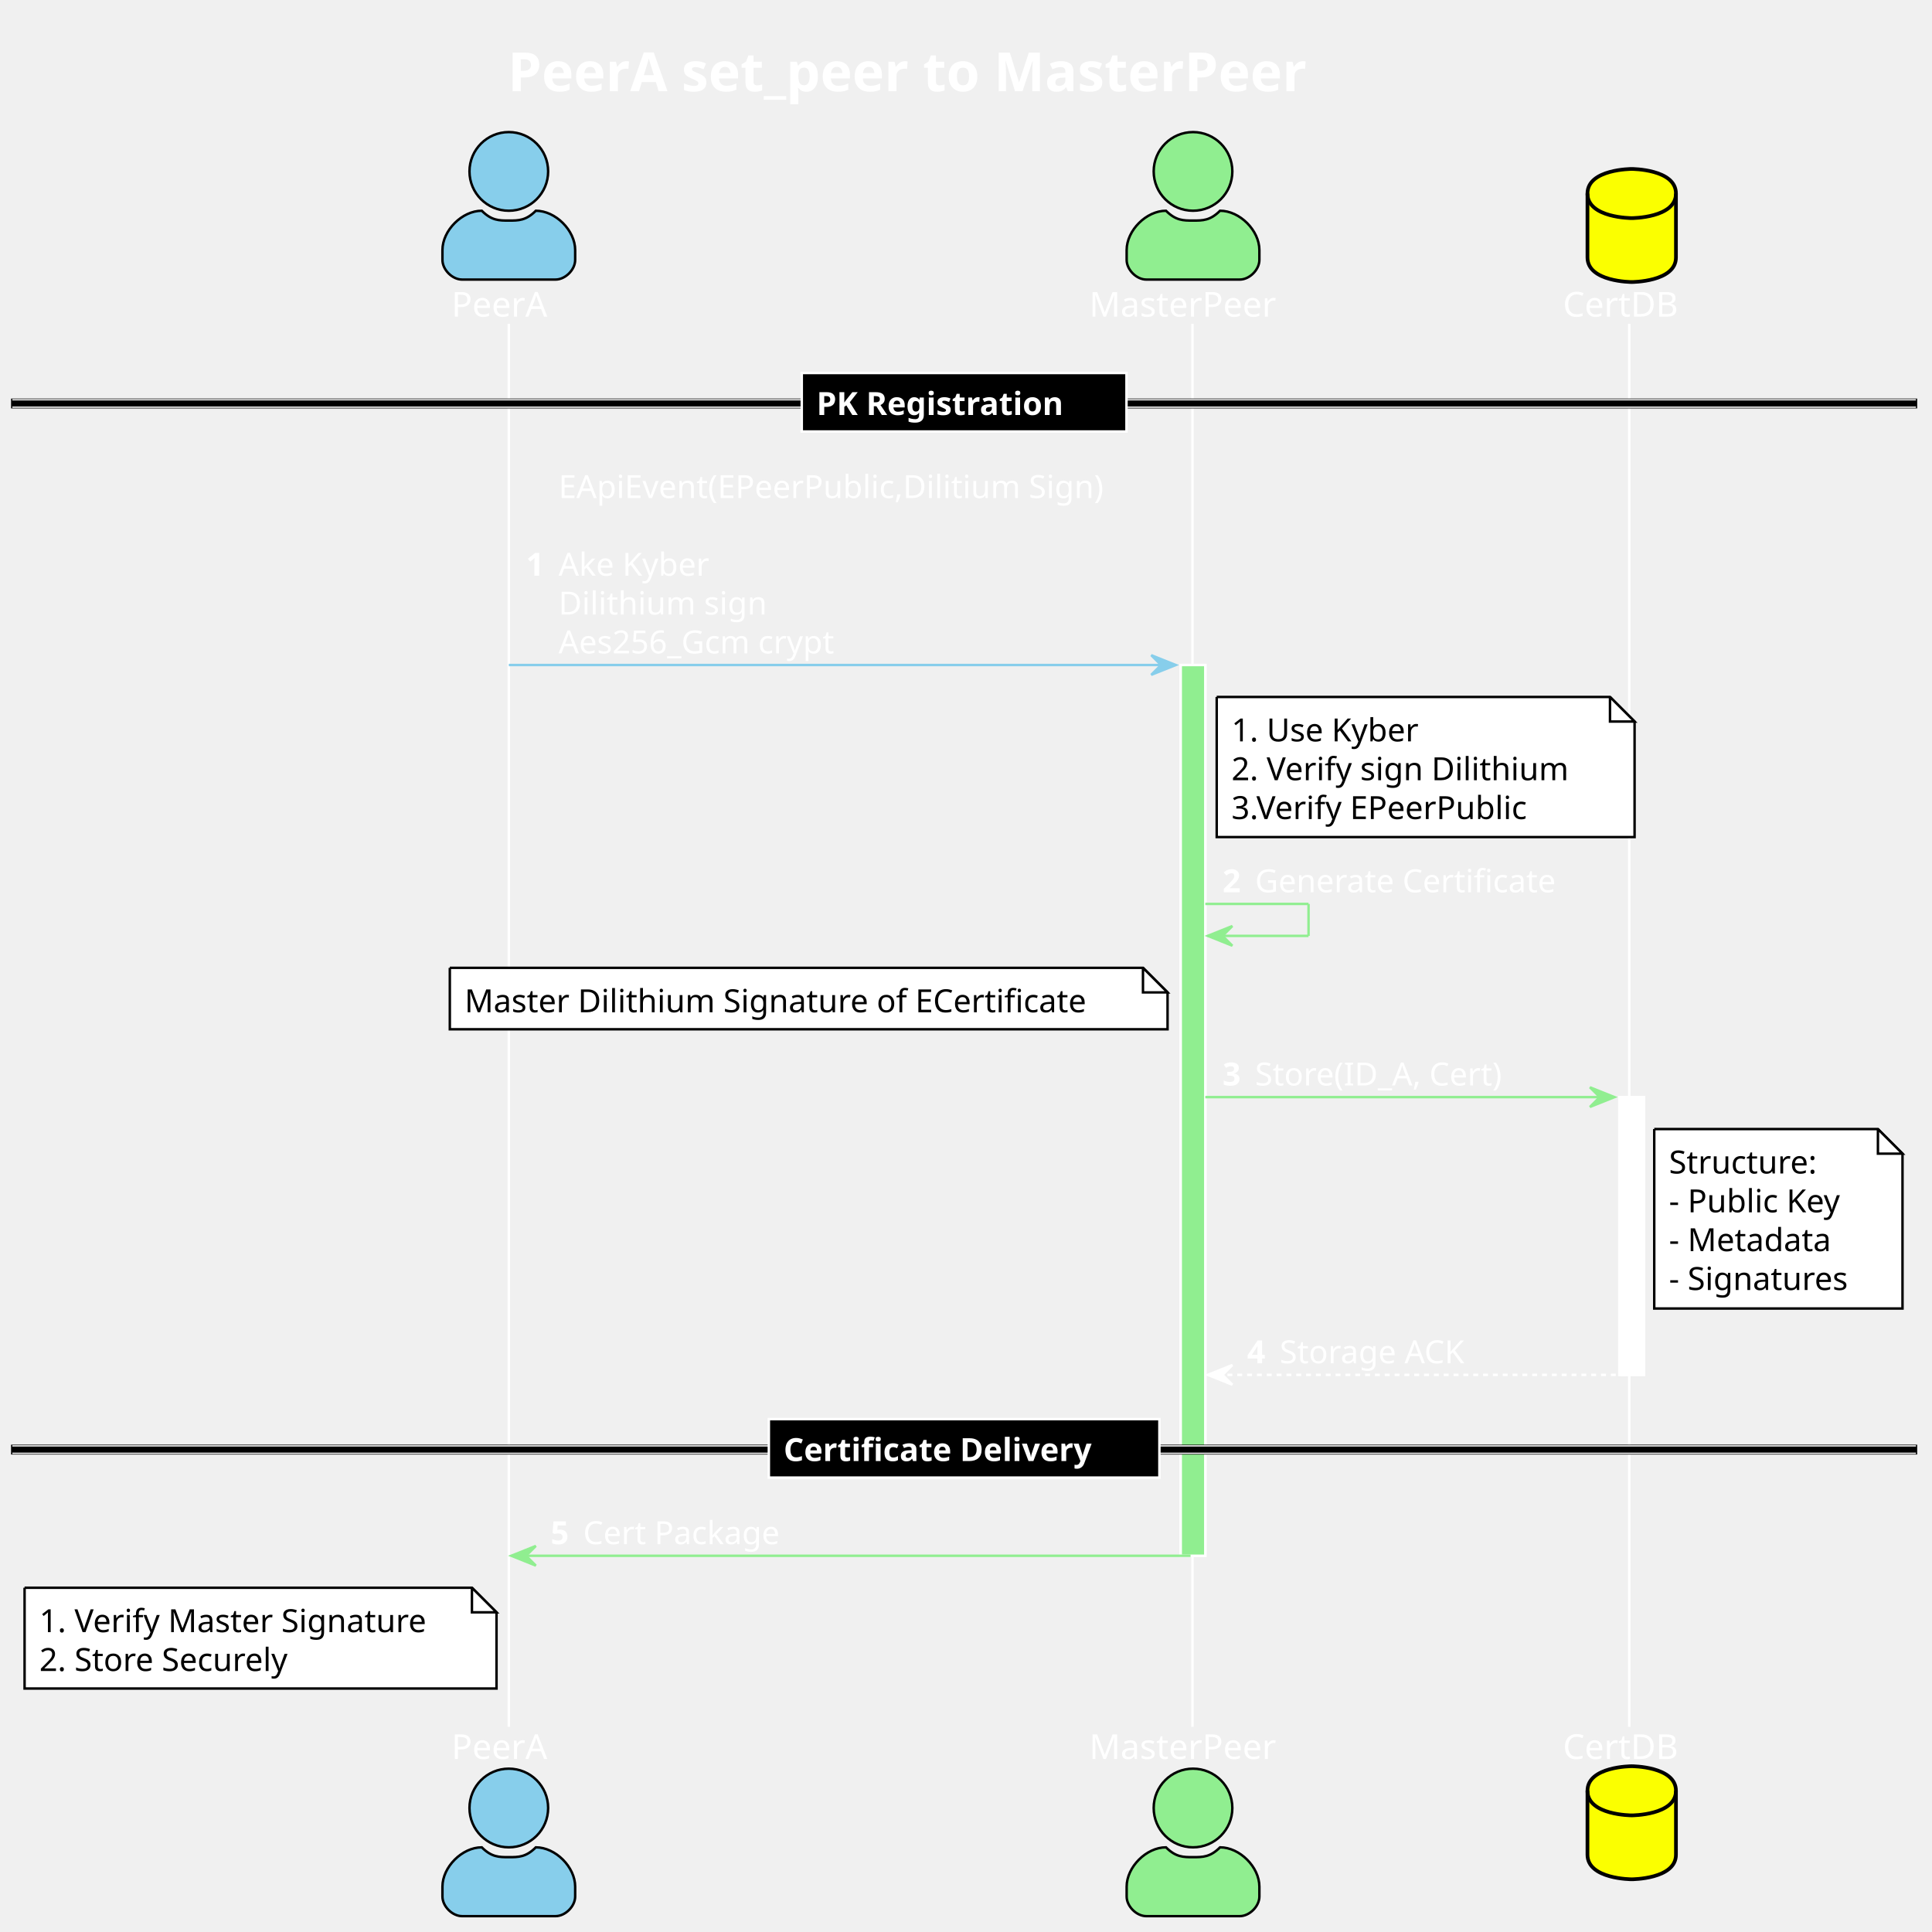
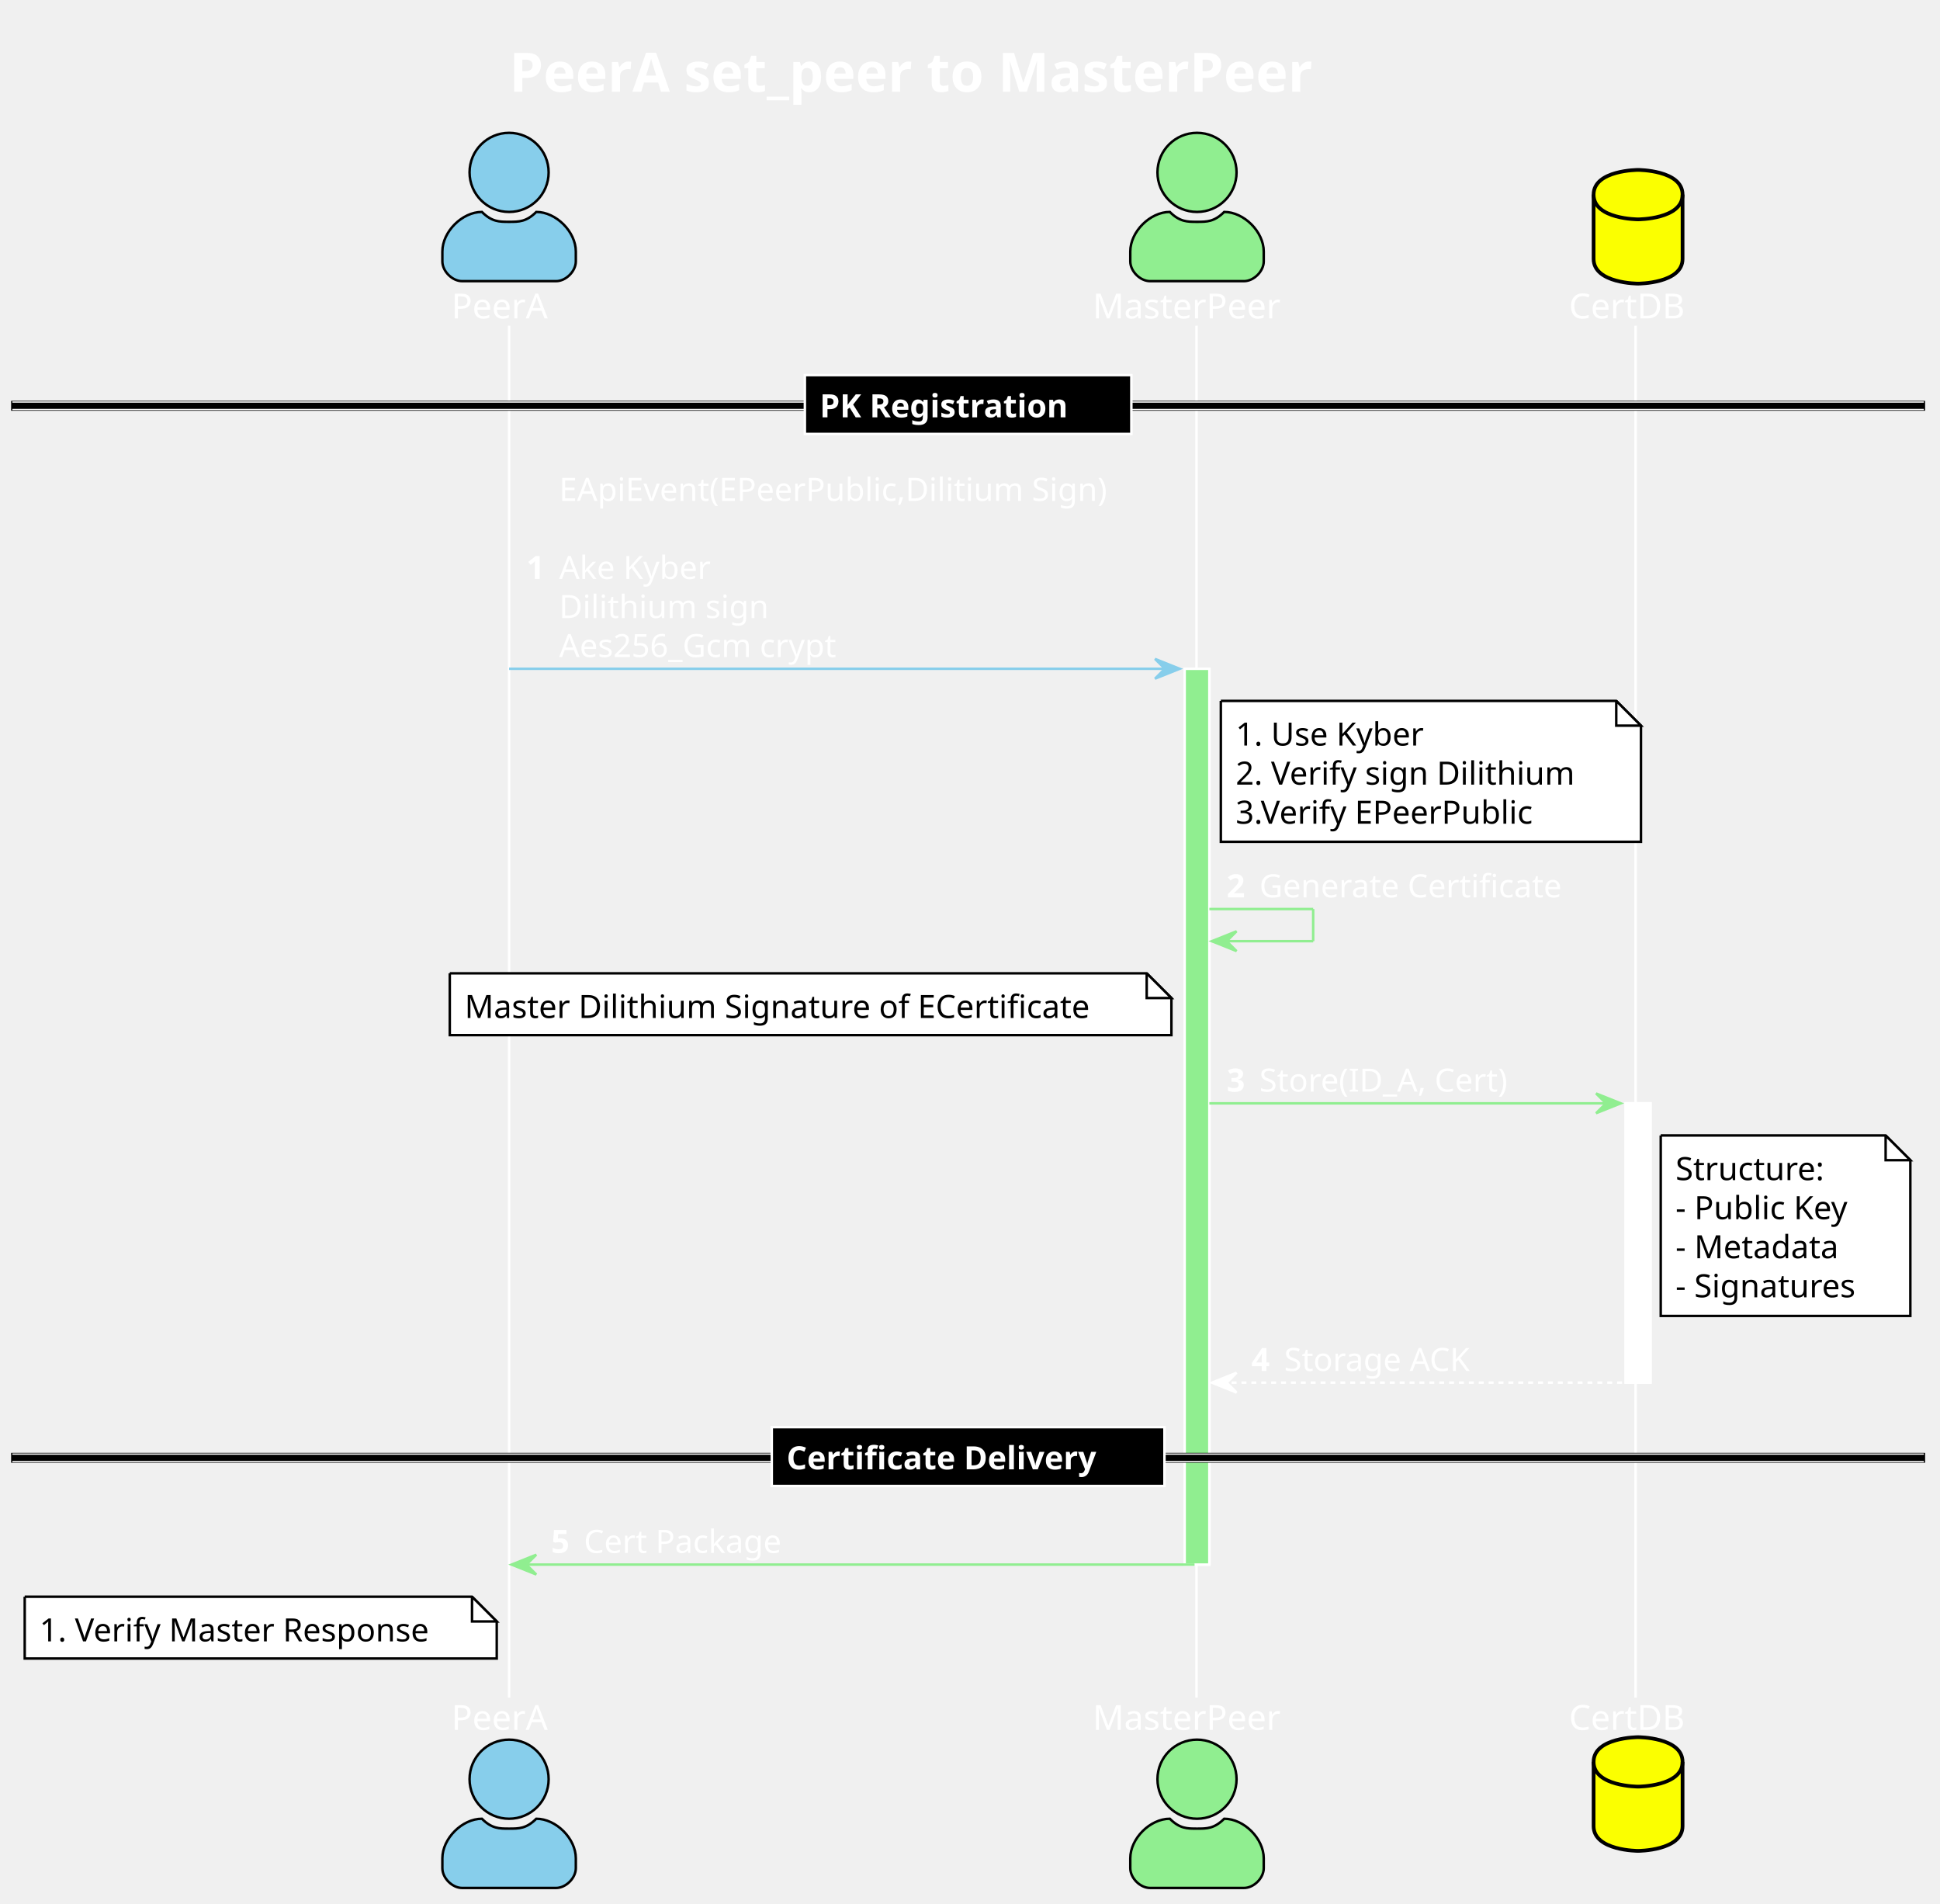
- <svg xmlns="http://www.w3.org/2000/svg" contentStyleType="text/css" data-diagram-type="SEQUENCE" height="786px" preserveAspectRatio="none" style="width:786px;height:786px;background:#000000;" version="1.1" viewBox="0 0 786 786" width="786px" zoomAndPan="magnify">
+ <svg xmlns="http://www.w3.org/2000/svg" contentStyleType="text/css" data-diagram-type="SEQUENCE" height="770px" preserveAspectRatio="none" style="width:785px;height:770px;background:#000000;" version="1.1" viewBox="0 0 785 770" width="785px" zoomAndPan="magnify">
  <defs />
  <g>
-     <text fill="#FFFFFF" font-family="Verdana" font-size="22" font-weight="bold" lengthAdjust="spacing" textLength="370.348" x="206.564" y="37.118">PeerA set_peer to MasterPeer</text>
+     <text fill="#FFFFFF" font-family="Verdana" font-size="22" font-weight="bold" lengthAdjust="spacing" textLength="370.348" x="206.064" y="37.118">PeerA set_peer to MasterPeer</text>
    <g>
-       <rect fill="#90EE90" height="362.391" style="stroke:#FFFFFF;stroke-width:1;" width="10" x="480.358" y="270.548" />
+       <rect fill="#90EE90" height="362.391" style="stroke:#FFFFFF;stroke-width:1;" width="10" x="479.358" y="270.548" />
    </g>
    <g>
-       <rect fill="#FFFFFF" height="112.997" style="stroke:#FFFFFF;stroke-width:1;" width="10" x="658.832" y="446.344" />
+       <rect fill="#FFFFFF" height="112.997" style="stroke:#FFFFFF;stroke-width:1;" width="10" x="657.832" y="446.344" />
    </g>
    <g>
-       <rect fill="#000000" fill-opacity="0" height="570.786" width="8" x="203" y="131.752" />
-       <line style="stroke:#FFFFFF;stroke-width:1;" x1="207" x2="207" y1="131.752" y2="702.538" />
+       <rect fill="#000000" fill-opacity="0" height="554.986" width="8" x="202" y="131.752" />
+       <line style="stroke:#FFFFFF;stroke-width:1;" x1="206" x2="206" y1="131.752" y2="686.738" />
    </g>
    <g>
-       <rect fill="#000000" fill-opacity="0" height="570.786" width="8" x="481.358" y="131.752" />
-       <line style="stroke:#FFFFFF;stroke-width:1;" x1="485.144" x2="485.144" y1="131.752" y2="702.538" />
+       <rect fill="#000000" fill-opacity="0" height="554.986" width="8" x="480.358" y="131.752" />
+       <line style="stroke:#FFFFFF;stroke-width:1;" x1="484.144" x2="484.144" y1="131.752" y2="686.738" />
    </g>
    <g>
-       <rect fill="#000000" fill-opacity="0" height="570.786" width="8" x="659.832" y="131.752" />
-       <line style="stroke:#FFFFFF;stroke-width:1;" x1="662.836" x2="662.836" y1="131.752" y2="702.538" />
+       <rect fill="#000000" fill-opacity="0" height="554.986" width="8" x="658.832" y="131.752" />
+       <line style="stroke:#FFFFFF;stroke-width:1;" x1="661.836" x2="661.836" y1="131.752" y2="686.738" />
    </g>
    <g class="participant participant-head" data-participant="PA">
-       <text fill="#FFFFFF" font-family="Verdana" font-size="14" lengthAdjust="spacing" textLength="40.667" x="183.667" y="128.812">PeerA</text>
-       <ellipse cx="207" cy="69.737" fill="#87CEEB" rx="16" ry="16" style="stroke:#000000;stroke-width:1;" />
-       <path d="M207,89.737 C211,89.737 214,89.737 218,85.737 C226,85.737 234,93.737 234,101.737 L234,105.737 C234,109.737 230,113.737 226,113.737 L188,113.737 C184,113.737 180,109.737 180,105.737 L180,101.737 C180,93.737 188,85.737 196,85.737 C200,89.737 203,89.737 207,89.737" fill="#87CEEB" style="stroke:#000000;stroke-width:1;" />
+       <text fill="#FFFFFF" font-family="Verdana" font-size="14" lengthAdjust="spacing" textLength="40.667" x="182.667" y="128.812">PeerA</text>
+       <ellipse cx="206" cy="69.737" fill="#87CEEB" rx="16" ry="16" style="stroke:#000000;stroke-width:1;" />
+       <path d="M206,89.737 C210,89.737 213,89.737 217,85.737 C225,85.737 233,93.737 233,101.737 L233,105.737 C233,109.737 229,113.737 225,113.737 L187,113.737 C183,113.737 179,109.737 179,105.737 L179,101.737 C179,93.737 187,85.737 195,85.737 C199,89.737 202,89.737 206,89.737" fill="#87CEEB" style="stroke:#000000;stroke-width:1;" />
    </g>
    <g class="participant participant-tail" data-participant="PA">
-       <text fill="#FFFFFF" font-family="Verdana" font-size="14" lengthAdjust="spacing" textLength="40.667" x="183.667" y="715.613">PeerA</text>
-       <ellipse cx="207" cy="735.552" fill="#87CEEB" rx="16" ry="16" style="stroke:#000000;stroke-width:1;" />
-       <path d="M207,755.552 C211,755.552 214,755.552 218,751.552 C226,751.552 234,759.552 234,767.552 L234,771.552 C234,775.552 230,779.552 226,779.552 L188,779.552 C184,779.552 180,775.552 180,771.552 L180,767.552 C180,759.552 188,751.552 196,751.552 C200,755.552 203,755.552 207,755.552" fill="#87CEEB" style="stroke:#000000;stroke-width:1;" />
+       <text fill="#FFFFFF" font-family="Verdana" font-size="14" lengthAdjust="spacing" textLength="40.667" x="182.667" y="699.813">PeerA</text>
+       <ellipse cx="206" cy="719.753" fill="#87CEEB" rx="16" ry="16" style="stroke:#000000;stroke-width:1;" />
+       <path d="M206,739.753 C210,739.753 213,739.753 217,735.753 C225,735.753 233,743.753 233,751.753 L233,755.753 C233,759.753 229,763.753 225,763.753 L187,763.753 C183,763.753 179,759.753 179,755.753 L179,751.753 C179,743.753 187,735.753 195,735.753 C199,739.753 202,739.753 206,739.753" fill="#87CEEB" style="stroke:#000000;stroke-width:1;" />
    </g>
    <g class="participant participant-head" data-participant="MP">
-       <text fill="#FFFFFF" font-family="Verdana" font-size="14" lengthAdjust="spacing" textLength="78.429" x="443.144" y="128.812">MasterPeer</text>
-       <ellipse cx="485.358" cy="69.737" fill="#90EE90" rx="16" ry="16" style="stroke:#000000;stroke-width:1;" />
-       <path d="M485.358,89.737 C489.358,89.737 492.358,89.737 496.358,85.737 C504.358,85.737 512.358,93.737 512.358,101.737 L512.358,105.737 C512.358,109.737 508.358,113.737 504.358,113.737 L466.358,113.737 C462.358,113.737 458.358,109.737 458.358,105.737 L458.358,101.737 C458.358,93.737 466.358,85.737 474.358,85.737 C478.358,89.737 481.358,89.737 485.358,89.737" fill="#90EE90" style="stroke:#000000;stroke-width:1;" />
+       <text fill="#FFFFFF" font-family="Verdana" font-size="14" lengthAdjust="spacing" textLength="78.429" x="442.144" y="128.812">MasterPeer</text>
+       <ellipse cx="484.358" cy="69.737" fill="#90EE90" rx="16" ry="16" style="stroke:#000000;stroke-width:1;" />
+       <path d="M484.358,89.737 C488.358,89.737 491.358,89.737 495.358,85.737 C503.358,85.737 511.358,93.737 511.358,101.737 L511.358,105.737 C511.358,109.737 507.358,113.737 503.358,113.737 L465.358,113.737 C461.358,113.737 457.358,109.737 457.358,105.737 L457.358,101.737 C457.358,93.737 465.358,85.737 473.358,85.737 C477.358,89.737 480.358,89.737 484.358,89.737" fill="#90EE90" style="stroke:#000000;stroke-width:1;" />
    </g>
    <g class="participant participant-tail" data-participant="MP">
-       <text fill="#FFFFFF" font-family="Verdana" font-size="14" lengthAdjust="spacing" textLength="78.429" x="443.144" y="715.613">MasterPeer</text>
-       <ellipse cx="485.358" cy="735.552" fill="#90EE90" rx="16" ry="16" style="stroke:#000000;stroke-width:1;" />
-       <path d="M485.358,755.552 C489.358,755.552 492.358,755.552 496.358,751.552 C504.358,751.552 512.358,759.552 512.358,767.552 L512.358,771.552 C512.358,775.552 508.358,779.552 504.358,779.552 L466.358,779.552 C462.358,779.552 458.358,775.552 458.358,771.552 L458.358,767.552 C458.358,759.552 466.358,751.552 474.358,751.552 C478.358,755.552 481.358,755.552 485.358,755.552" fill="#90EE90" style="stroke:#000000;stroke-width:1;" />
+       <text fill="#FFFFFF" font-family="Verdana" font-size="14" lengthAdjust="spacing" textLength="78.429" x="442.144" y="699.813">MasterPeer</text>
+       <ellipse cx="484.358" cy="719.753" fill="#90EE90" rx="16" ry="16" style="stroke:#000000;stroke-width:1;" />
+       <path d="M484.358,739.753 C488.358,739.753 491.358,739.753 495.358,735.753 C503.358,735.753 511.358,743.753 511.358,751.753 L511.358,755.753 C511.358,759.753 507.358,763.753 503.358,763.753 L465.358,763.753 C461.358,763.753 457.358,759.753 457.358,755.753 L457.358,751.753 C457.358,743.753 465.358,735.753 473.358,735.753 C477.358,739.753 480.358,739.753 484.358,739.753" fill="#90EE90" style="stroke:#000000;stroke-width:1;" />
    </g>
    <g class="participant participant-head" data-participant="DB">
-       <text fill="#FFFFFF" font-family="Verdana" font-size="14" lengthAdjust="spacing" textLength="49.991" x="635.836" y="128.812">CertDB</text>
-       <path d="M645.832,78.737 C645.832,68.737 663.832,68.737 663.832,68.737 C663.832,68.737 681.832,68.737 681.832,78.737 L681.832,104.737 C681.832,114.737 663.832,114.737 663.832,114.737 C663.832,114.737 645.832,114.737 645.832,104.737 L645.832,78.737" fill="#FBFF00" style="stroke:#000000;stroke-width:1.5;" />
-       <path d="M645.832,78.737 C645.832,88.737 663.832,88.737 663.832,88.737 C663.832,88.737 681.832,88.737 681.832,78.737" fill="none" style="stroke:#000000;stroke-width:1.5;" />
+       <text fill="#FFFFFF" font-family="Verdana" font-size="14" lengthAdjust="spacing" textLength="49.991" x="634.836" y="128.812">CertDB</text>
+       <path d="M644.832,78.737 C644.832,68.737 662.832,68.737 662.832,68.737 C662.832,68.737 680.832,68.737 680.832,78.737 L680.832,104.737 C680.832,114.737 662.832,114.737 662.832,114.737 C662.832,114.737 644.832,114.737 644.832,104.737 L644.832,78.737" fill="#FBFF00" style="stroke:#000000;stroke-width:1.5;" />
+       <path d="M644.832,78.737 C644.832,88.737 662.832,88.737 662.832,88.737 C662.832,88.737 680.832,88.737 680.832,78.737" fill="none" style="stroke:#000000;stroke-width:1.5;" />
    </g>
    <g class="participant participant-tail" data-participant="DB">
-       <text fill="#FFFFFF" font-family="Verdana" font-size="14" lengthAdjust="spacing" textLength="49.991" x="635.836" y="715.613">CertDB</text>
-       <path d="M645.832,728.552 C645.832,718.552 663.832,718.552 663.832,718.552 C663.832,718.552 681.832,718.552 681.832,728.552 L681.832,754.552 C681.832,764.552 663.832,764.552 663.832,764.552 C663.832,764.552 645.832,764.552 645.832,754.552 L645.832,728.552" fill="#FBFF00" style="stroke:#000000;stroke-width:1.5;" />
-       <path d="M645.832,728.552 C645.832,738.552 663.832,738.552 663.832,738.552 C663.832,738.552 681.832,738.552 681.832,728.552" fill="none" style="stroke:#000000;stroke-width:1.5;" />
+       <text fill="#FFFFFF" font-family="Verdana" font-size="14" lengthAdjust="spacing" textLength="49.991" x="634.836" y="699.813">CertDB</text>
+       <path d="M644.832,712.753 C644.832,702.753 662.832,702.753 662.832,702.753 C662.832,702.753 680.832,702.753 680.832,712.753 L680.832,738.753 C680.832,748.753 662.832,748.753 662.832,748.753 C662.832,748.753 644.832,748.753 644.832,738.753 L644.832,712.753" fill="#FBFF00" style="stroke:#000000;stroke-width:1.5;" />
+       <path d="M644.832,712.753 C644.832,722.753 662.832,722.753 662.832,722.753 C662.832,722.753 680.832,722.753 680.832,712.753" fill="none" style="stroke:#000000;stroke-width:1.5;" />
    </g>
    <g>
-       <rect fill="#90EE90" height="362.391" style="stroke:#FFFFFF;stroke-width:1;" width="10" x="480.358" y="270.548" />
+       <rect fill="#90EE90" height="362.391" style="stroke:#FFFFFF;stroke-width:1;" width="10" x="479.358" y="270.548" />
    </g>
    <g>
-       <rect fill="#FFFFFF" height="112.997" style="stroke:#FFFFFF;stroke-width:1;" width="10" x="658.832" y="446.344" />
+       <rect fill="#FFFFFF" height="112.997" style="stroke:#FFFFFF;stroke-width:1;" width="10" x="657.832" y="446.344" />
    </g>
-     <rect fill="#000000" height="3" style="stroke:#000000;stroke-width:1;" width="774.476" x="5" y="162.652" />
-     <line style="stroke:#FFFFFF;stroke-width:0.5;" x1="5" x2="779.476" y1="162.652" y2="162.652" />
-     <line style="stroke:#FFFFFF;stroke-width:0.5;" x1="5" x2="779.476" y1="165.652" y2="165.652" />
-     <rect fill="#000000" height="23.799" style="stroke:#FFFFFF;stroke-width:1;" width="132.105" x="326.185" y="151.752" />
-     <text fill="#FFFFFF" font-family="Verdana" font-size="13" font-weight="bold" lengthAdjust="spacing" textLength="113.661" x="332.185" y="168.822">PK Registration</text>
+     <rect fill="#000000" height="3" style="stroke:#000000;stroke-width:1;" width="773.476" x="5" y="162.652" />
+     <line style="stroke:#FFFFFF;stroke-width:0.5;" x1="5" x2="778.476" y1="162.652" y2="162.652" />
+     <line style="stroke:#FFFFFF;stroke-width:0.5;" x1="5" x2="778.476" y1="165.652" y2="165.652" />
+     <rect fill="#000000" height="23.799" style="stroke:#FFFFFF;stroke-width:1;" width="132.105" x="325.685" y="151.752" />
+     <text fill="#FFFFFF" font-family="Verdana" font-size="13" font-weight="bold" lengthAdjust="spacing" textLength="113.661" x="331.685" y="168.822">PK Registration</text>
    <g class="message" data-participant-1="PA" data-participant-2="MP">
-       <polygon fill="#87CEEB" points="468.358,266.548,478.358,270.548,468.358,274.548,472.358,270.548" style="stroke:#87CEEB;stroke-width:1;" />
-       <line style="stroke:#87CEEB;stroke-width:1;" x1="207" x2="474.358" y1="270.548" y2="270.548" />
-       <text fill="#FFFFFF" font-family="Verdana" font-size="13" font-weight="bold" lengthAdjust="spacing" textLength="9.242" x="214" y="234.22">1</text>
-       <text fill="#FFFFFF" font-family="Verdana" font-size="13" lengthAdjust="spacing" textLength="241.116" x="227.242" y="202.621">EApiEvent(EPeerPublic,Dilitium Sign)</text>
-       <text fill="#FFFFFF" font-family="Verdana" font-size="13" lengthAdjust="spacing" textLength="4.57" x="227.242" y="218.42"> </text>
-       <text fill="#FFFFFF" font-family="Verdana" font-size="13" lengthAdjust="spacing" textLength="66.987" x="227.242" y="234.22">Ake Kyber</text>
-       <text fill="#FFFFFF" font-family="Verdana" font-size="13" lengthAdjust="spacing" textLength="89.743" x="227.242" y="250.019">Dilithium sign</text>
-       <text fill="#FFFFFF" font-family="Verdana" font-size="13" lengthAdjust="spacing" textLength="123.767" x="227.242" y="265.818">Aes256_Gcm crypt</text>
+       <polygon fill="#87CEEB" points="467.358,266.548,477.358,270.548,467.358,274.548,471.358,270.548" style="stroke:#87CEEB;stroke-width:1;" />
+       <line style="stroke:#87CEEB;stroke-width:1;" x1="206" x2="473.358" y1="270.548" y2="270.548" />
+       <text fill="#FFFFFF" font-family="Verdana" font-size="13" font-weight="bold" lengthAdjust="spacing" textLength="9.242" x="213" y="234.22">1</text>
+       <text fill="#FFFFFF" font-family="Verdana" font-size="13" lengthAdjust="spacing" textLength="241.116" x="226.242" y="202.621">EApiEvent(EPeerPublic,Dilitium Sign)</text>
+       <text fill="#FFFFFF" font-family="Verdana" font-size="13" lengthAdjust="spacing" textLength="4.57" x="226.242" y="218.42"> </text>
+       <text fill="#FFFFFF" font-family="Verdana" font-size="13" lengthAdjust="spacing" textLength="66.987" x="226.242" y="234.22">Ake Kyber</text>
+       <text fill="#FFFFFF" font-family="Verdana" font-size="13" lengthAdjust="spacing" textLength="89.743" x="226.242" y="250.019">Dilithium sign</text>
+       <text fill="#FFFFFF" font-family="Verdana" font-size="13" lengthAdjust="spacing" textLength="123.767" x="226.242" y="265.818">Aes256_Gcm crypt</text>
    </g>
-     <path d="M495,283.548 L495,340.548 L665,340.548 L665,293.548 L655,283.548 L495,283.548" fill="#FFFFFF" style="stroke:#000000;stroke-width:1;" />
-     <path d="M655,283.548 L655,293.548 L665,293.548 L655,283.548" fill="#FFFFFF" style="stroke:#000000;stroke-width:1;" />
-     <text fill="#000000" font-family="Verdana" font-size="13" lengthAdjust="spacing" textLength="84.259" x="501" y="301.618">1. Use Kyber</text>
-     <text fill="#000000" font-family="Verdana" font-size="13" lengthAdjust="spacing" textLength="149.887" x="501" y="317.417">2. Verify sign Dilithium</text>
-     <text fill="#000000" font-family="Verdana" font-size="13" lengthAdjust="spacing" textLength="130.743" x="501" y="333.216">3.Verify EPeerPublic</text>
+     <path d="M494,283.548 L494,340.548 L664,340.548 L664,293.548 L654,283.548 L494,283.548" fill="#FFFFFF" style="stroke:#000000;stroke-width:1;" />
+     <path d="M654,283.548 L654,293.548 L664,293.548 L654,283.548" fill="#FFFFFF" style="stroke:#000000;stroke-width:1;" />
+     <text fill="#000000" font-family="Verdana" font-size="13" lengthAdjust="spacing" textLength="84.259" x="500" y="301.618">1. Use Kyber</text>
+     <text fill="#000000" font-family="Verdana" font-size="13" lengthAdjust="spacing" textLength="149.887" x="500" y="317.417">2. Verify sign Dilithium</text>
+     <text fill="#000000" font-family="Verdana" font-size="13" lengthAdjust="spacing" textLength="130.743" x="500" y="333.216">3.Verify EPeerPublic</text>
    <g class="message" data-participant-1="MP" data-participant-2="MP">
-       <line style="stroke:#90EE90;stroke-width:1;" x1="490.358" x2="532.358" y1="367.745" y2="367.745" />
-       <line style="stroke:#90EE90;stroke-width:1;" x1="532.358" x2="532.358" y1="367.745" y2="380.745" />
-       <line style="stroke:#90EE90;stroke-width:1;" x1="491.358" x2="532.358" y1="380.745" y2="380.745" />
-       <polygon fill="#90EE90" points="501.358,376.745,491.358,380.745,501.358,384.745,497.358,380.745" style="stroke:#90EE90;stroke-width:1;" />
-       <text fill="#FFFFFF" font-family="Verdana" font-size="13" font-weight="bold" lengthAdjust="spacing" textLength="9.242" x="497.358" y="363.016">2</text>
-       <text fill="#FFFFFF" font-family="Verdana" font-size="13" lengthAdjust="spacing" textLength="131.231" x="510.6" y="363.016">Generate Certificate</text>
+       <line style="stroke:#90EE90;stroke-width:1;" x1="489.358" x2="531.358" y1="367.745" y2="367.745" />
+       <line style="stroke:#90EE90;stroke-width:1;" x1="531.358" x2="531.358" y1="367.745" y2="380.745" />
+       <line style="stroke:#90EE90;stroke-width:1;" x1="490.358" x2="531.358" y1="380.745" y2="380.745" />
+       <polygon fill="#90EE90" points="500.358,376.745,490.358,380.745,500.358,384.745,496.358,380.745" style="stroke:#90EE90;stroke-width:1;" />
+       <text fill="#FFFFFF" font-family="Verdana" font-size="13" font-weight="bold" lengthAdjust="spacing" textLength="9.242" x="496.358" y="363.016">2</text>
+       <text fill="#FFFFFF" font-family="Verdana" font-size="13" lengthAdjust="spacing" textLength="131.231" x="509.6" y="363.016">Generate Certificate</text>
    </g>
-     <path d="M183,393.745 L183,418.745 L475,418.745 L475,403.745 L465,393.745 L183,393.745" fill="#FFFFFF" style="stroke:#000000;stroke-width:1;" />
-     <path d="M465,393.745 L465,403.745 L475,403.745 L465,393.745" fill="#FFFFFF" style="stroke:#000000;stroke-width:1;" />
-     <text fill="#000000" font-family="Verdana" font-size="13" lengthAdjust="spacing" textLength="271.293" x="189" y="411.815">Master Dilithium Signature of ECertificate</text>
+     <path d="M182,393.745 L182,418.745 L474,418.745 L474,403.745 L464,393.745 L182,393.745" fill="#FFFFFF" style="stroke:#000000;stroke-width:1;" />
+     <path d="M464,393.745 L464,403.745 L474,403.745 L464,393.745" fill="#FFFFFF" style="stroke:#000000;stroke-width:1;" />
+     <text fill="#000000" font-family="Verdana" font-size="13" lengthAdjust="spacing" textLength="271.293" x="188" y="411.815">Master Dilithium Signature of ECertificate</text>
    <g class="message" data-participant-1="MP" data-participant-2="DB">
-       <polygon fill="#90EE90" points="646.832,442.344,656.832,446.344,646.832,450.344,650.832,446.344" style="stroke:#90EE90;stroke-width:1;" />
-       <line style="stroke:#90EE90;stroke-width:1;" x1="490.358" x2="652.832" y1="446.344" y2="446.344" />
-       <text fill="#FFFFFF" font-family="Verdana" font-size="13" font-weight="bold" lengthAdjust="spacing" textLength="9.242" x="497.358" y="441.614">3</text>
-       <text fill="#FFFFFF" font-family="Verdana" font-size="13" lengthAdjust="spacing" textLength="116.429" x="510.6" y="441.614">Store(ID_A, Cert)</text>
+       <polygon fill="#90EE90" points="645.832,442.344,655.832,446.344,645.832,450.344,649.832,446.344" style="stroke:#90EE90;stroke-width:1;" />
+       <line style="stroke:#90EE90;stroke-width:1;" x1="489.358" x2="651.832" y1="446.344" y2="446.344" />
+       <text fill="#FFFFFF" font-family="Verdana" font-size="13" font-weight="bold" lengthAdjust="spacing" textLength="9.242" x="496.358" y="441.614">3</text>
+       <text fill="#FFFFFF" font-family="Verdana" font-size="13" lengthAdjust="spacing" textLength="116.429" x="509.6" y="441.614">Store(ID_A, Cert)</text>
    </g>
-     <path d="M673,459.344 L673,532.344 L774,532.344 L774,469.344 L764,459.344 L673,459.344" fill="#FFFFFF" style="stroke:#000000;stroke-width:1;" />
-     <path d="M764,459.344 L764,469.344 L774,469.344 L764,459.344" fill="#FFFFFF" style="stroke:#000000;stroke-width:1;" />
-     <text fill="#000000" font-family="Verdana" font-size="13" lengthAdjust="spacing" textLength="67.101" x="679" y="477.414">Structure:</text>
-     <text fill="#000000" font-family="Verdana" font-size="13" lengthAdjust="spacing" textLength="77.562" x="679" y="493.213">- Public Key</text>
-     <text fill="#000000" font-family="Verdana" font-size="13" lengthAdjust="spacing" textLength="70.941" x="679" y="509.012">- Metadata</text>
-     <text fill="#000000" font-family="Verdana" font-size="13" lengthAdjust="spacing" textLength="80.476" x="679" y="524.812">- Signatures</text>
+     <path d="M672,459.344 L672,532.344 L773,532.344 L773,469.344 L763,459.344 L672,459.344" fill="#FFFFFF" style="stroke:#000000;stroke-width:1;" />
+     <path d="M763,459.344 L763,469.344 L773,469.344 L763,459.344" fill="#FFFFFF" style="stroke:#000000;stroke-width:1;" />
+     <text fill="#000000" font-family="Verdana" font-size="13" lengthAdjust="spacing" textLength="67.101" x="678" y="477.414">Structure:</text>
+     <text fill="#000000" font-family="Verdana" font-size="13" lengthAdjust="spacing" textLength="77.562" x="678" y="493.213">- Public Key</text>
+     <text fill="#000000" font-family="Verdana" font-size="13" lengthAdjust="spacing" textLength="70.941" x="678" y="509.012">- Metadata</text>
+     <text fill="#000000" font-family="Verdana" font-size="13" lengthAdjust="spacing" textLength="80.476" x="678" y="524.812">- Signatures</text>
    <g class="message" data-participant-1="DB" data-participant-2="MP">
-       <polygon fill="#FFFFFF" points="501.358,555.34,491.358,559.34,501.358,563.34,497.358,559.34" style="stroke:#FFFFFF;stroke-width:1;" />
-       <line style="stroke:#FFFFFF;stroke-width:1;stroke-dasharray:2.0,2.0;" x1="495.358" x2="662.832" y1="559.34" y2="559.34" />
-       <text fill="#FFFFFF" font-family="Verdana" font-size="13" font-weight="bold" lengthAdjust="spacing" textLength="9.242" x="507.358" y="554.611">4</text>
-       <text fill="#FFFFFF" font-family="Verdana" font-size="13" lengthAdjust="spacing" textLength="82.64" x="520.6" y="554.611">Storage ACK</text>
+       <polygon fill="#FFFFFF" points="500.358,555.34,490.358,559.34,500.358,563.34,496.358,559.34" style="stroke:#FFFFFF;stroke-width:1;" />
+       <line style="stroke:#FFFFFF;stroke-width:1;stroke-dasharray:2.0,2.0;" x1="494.358" x2="661.832" y1="559.34" y2="559.34" />
+       <text fill="#FFFFFF" font-family="Verdana" font-size="13" font-weight="bold" lengthAdjust="spacing" textLength="9.242" x="506.358" y="554.611">4</text>
+       <text fill="#FFFFFF" font-family="Verdana" font-size="13" lengthAdjust="spacing" textLength="82.64" x="519.6" y="554.611">Storage ACK</text>
    </g>
-     <rect fill="#000000" height="3" style="stroke:#000000;stroke-width:1;" width="774.476" x="5" y="588.24" />
-     <line style="stroke:#FFFFFF;stroke-width:0.5;" x1="5" x2="779.476" y1="588.24" y2="588.24" />
-     <line style="stroke:#FFFFFF;stroke-width:0.5;" x1="5" x2="779.476" y1="591.24" y2="591.24" />
-     <rect fill="#000000" height="23.799" style="stroke:#FFFFFF;stroke-width:1;" width="158.892" x="312.792" y="577.34" />
-     <text fill="#FFFFFF" font-family="Verdana" font-size="13" font-weight="bold" lengthAdjust="spacing" textLength="140.448" x="318.792" y="594.41">Certificate Delivery</text>
+     <rect fill="#000000" height="3" style="stroke:#000000;stroke-width:1;" width="773.476" x="5" y="588.24" />
+     <line style="stroke:#FFFFFF;stroke-width:0.5;" x1="5" x2="778.476" y1="588.24" y2="588.24" />
+     <line style="stroke:#FFFFFF;stroke-width:0.5;" x1="5" x2="778.476" y1="591.24" y2="591.24" />
+     <rect fill="#000000" height="23.799" style="stroke:#FFFFFF;stroke-width:1;" width="158.892" x="312.292" y="577.34" />
+     <text fill="#FFFFFF" font-family="Verdana" font-size="13" font-weight="bold" lengthAdjust="spacing" textLength="140.448" x="318.292" y="594.41">Certificate Delivery</text>
    <g class="message" data-participant-1="MP" data-participant-2="PA">
-       <polygon fill="#90EE90" points="218,628.939,208,632.939,218,636.939,214,632.939" style="stroke:#90EE90;stroke-width:1;" />
-       <line style="stroke:#90EE90;stroke-width:1;" x1="212" x2="484.358" y1="632.939" y2="632.939" />
-       <text fill="#FFFFFF" font-family="Verdana" font-size="13" font-weight="bold" lengthAdjust="spacing" textLength="9.242" x="224" y="628.21">5</text>
-       <text fill="#FFFFFF" font-family="Verdana" font-size="13" lengthAdjust="spacing" textLength="85.827" x="237.242" y="628.21">Cert Package</text>
+       <polygon fill="#90EE90" points="217,628.939,207,632.939,217,636.939,213,632.939" style="stroke:#90EE90;stroke-width:1;" />
+       <line style="stroke:#90EE90;stroke-width:1;" x1="211" x2="483.358" y1="632.939" y2="632.939" />
+       <text fill="#FFFFFF" font-family="Verdana" font-size="13" font-weight="bold" lengthAdjust="spacing" textLength="9.242" x="223" y="628.21">5</text>
+       <text fill="#FFFFFF" font-family="Verdana" font-size="13" lengthAdjust="spacing" textLength="85.827" x="236.242" y="628.21">Cert Package</text>
    </g>
-     <path d="M10,645.939 L10,686.939 L202,686.939 L202,655.939 L192,645.939 L10,645.939" fill="#FFFFFF" style="stroke:#000000;stroke-width:1;" />
-     <path d="M192,645.939 L192,655.939 L202,655.939 L192,645.939" fill="#FFFFFF" style="stroke:#000000;stroke-width:1;" />
-     <text fill="#000000" font-family="Verdana" font-size="13" lengthAdjust="spacing" textLength="171.894" x="16" y="664.009">1. Verify Master Signature</text>
-     <text fill="#000000" font-family="Verdana" font-size="13" lengthAdjust="spacing" textLength="113.509" x="16" y="679.808">2. Store Securely</text>
+     <path d="M10,645.939 L10,670.939 L201,670.939 L201,655.939 L191,645.939 L10,645.939" fill="#FFFFFF" style="stroke:#000000;stroke-width:1;" />
+     <path d="M191,645.939 L191,655.939 L201,655.939 L191,645.939" fill="#FFFFFF" style="stroke:#000000;stroke-width:1;" />
+     <text fill="#000000" font-family="Verdana" font-size="13" lengthAdjust="spacing" textLength="170.955" x="16" y="664.009">1. Verify Master Response</text>
  </g>
</svg>
